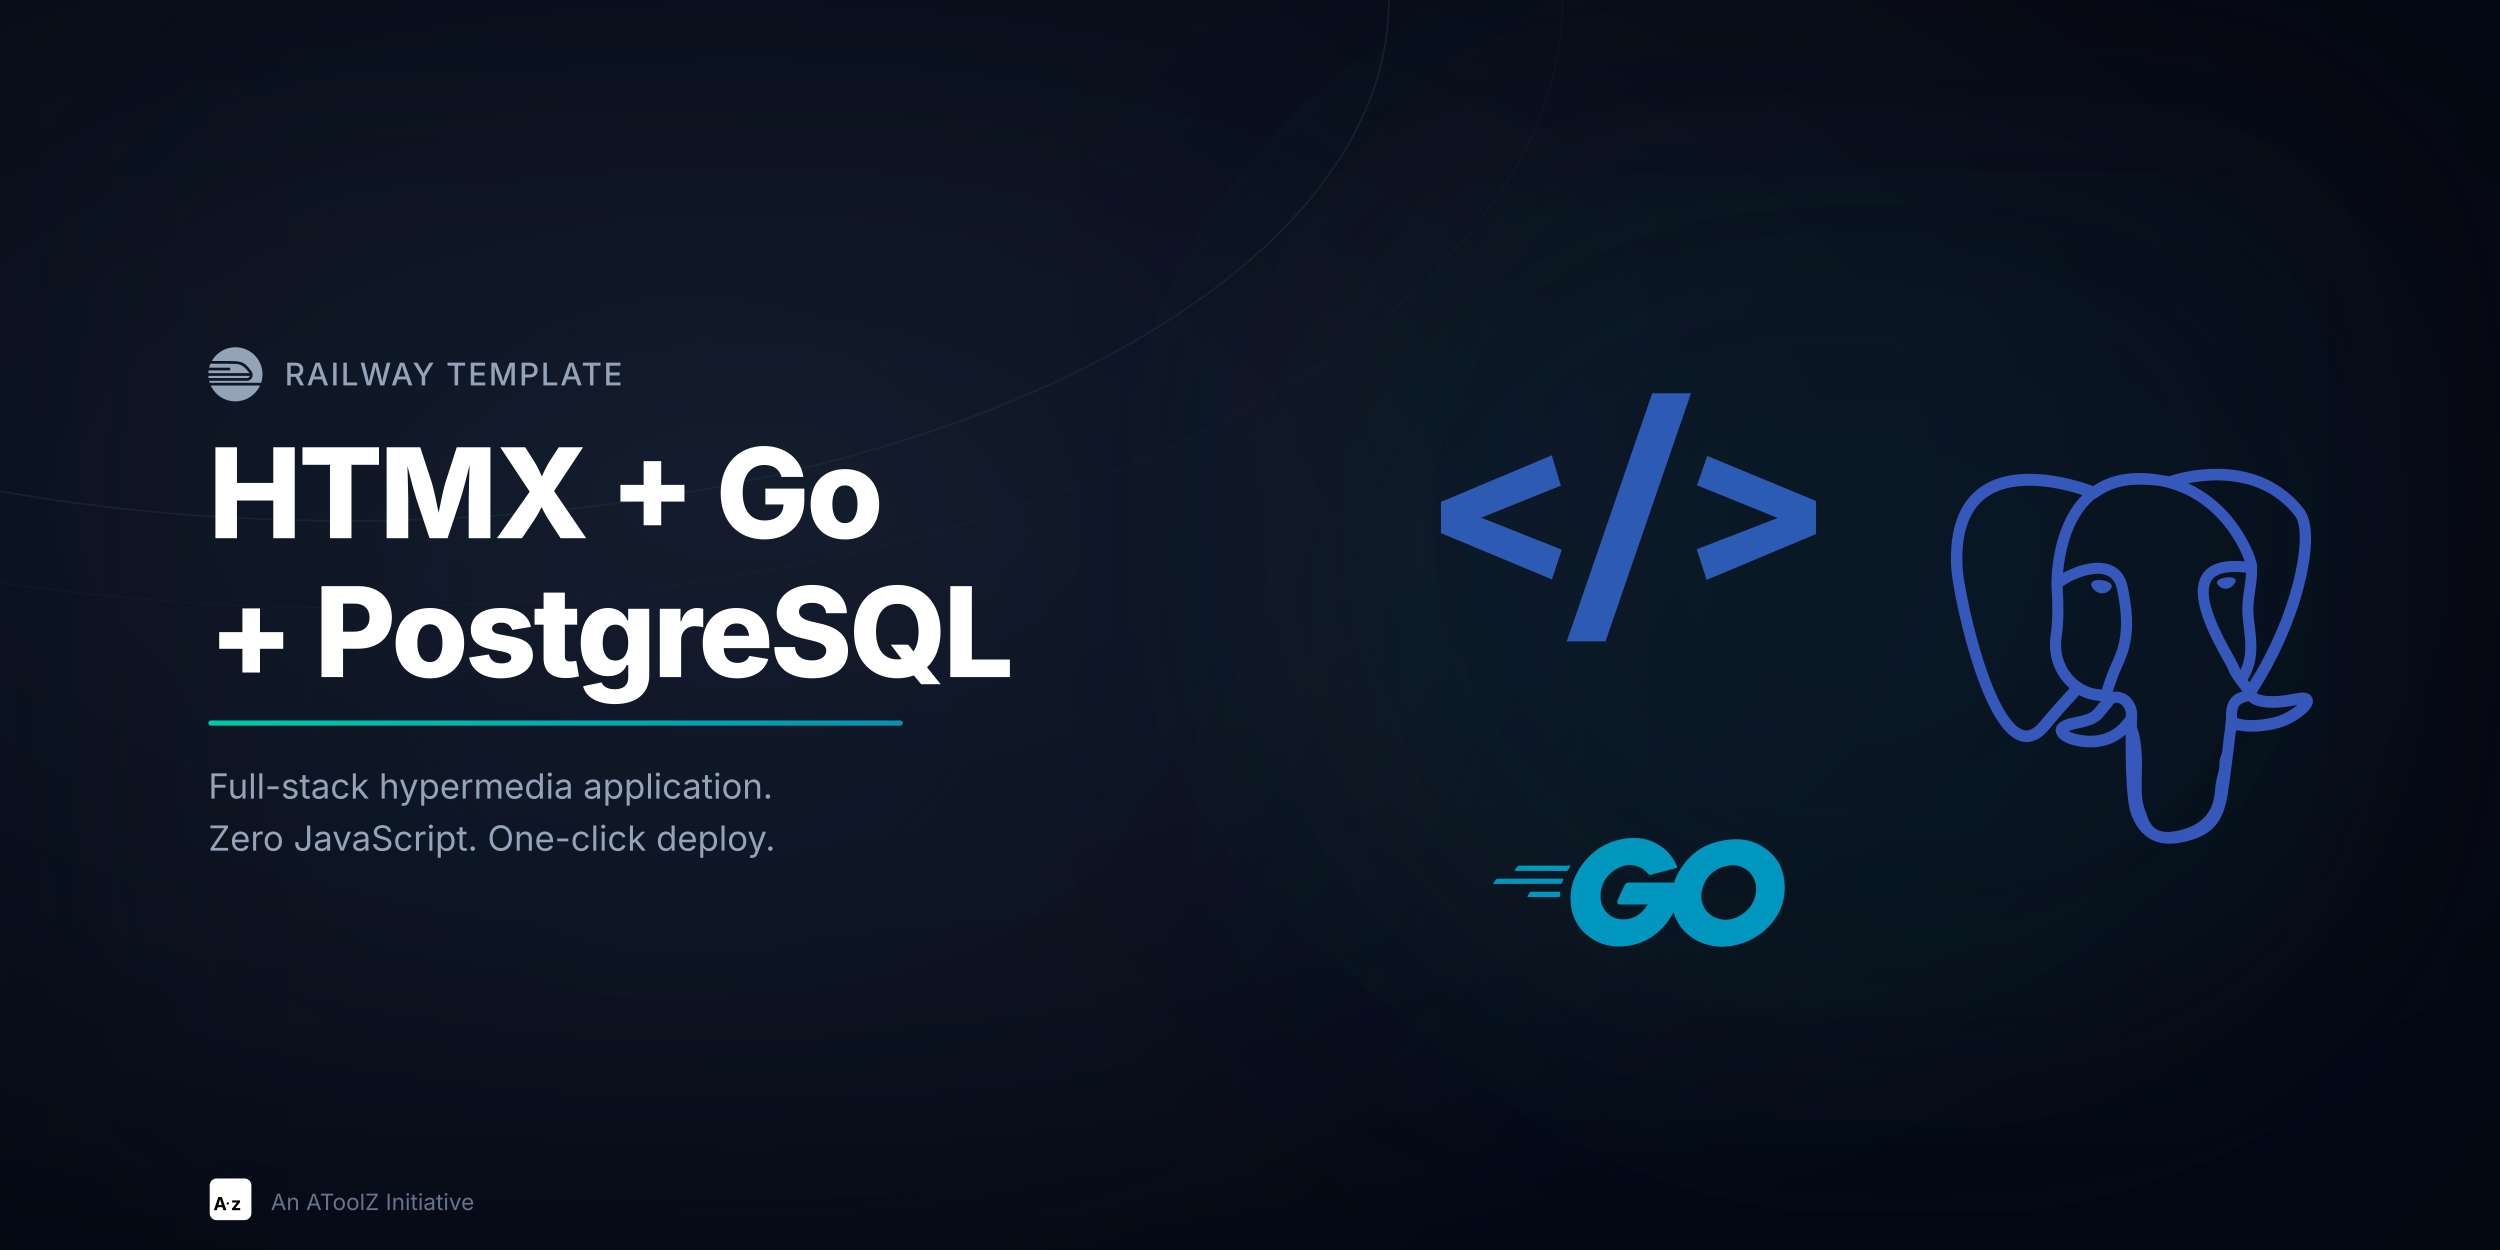
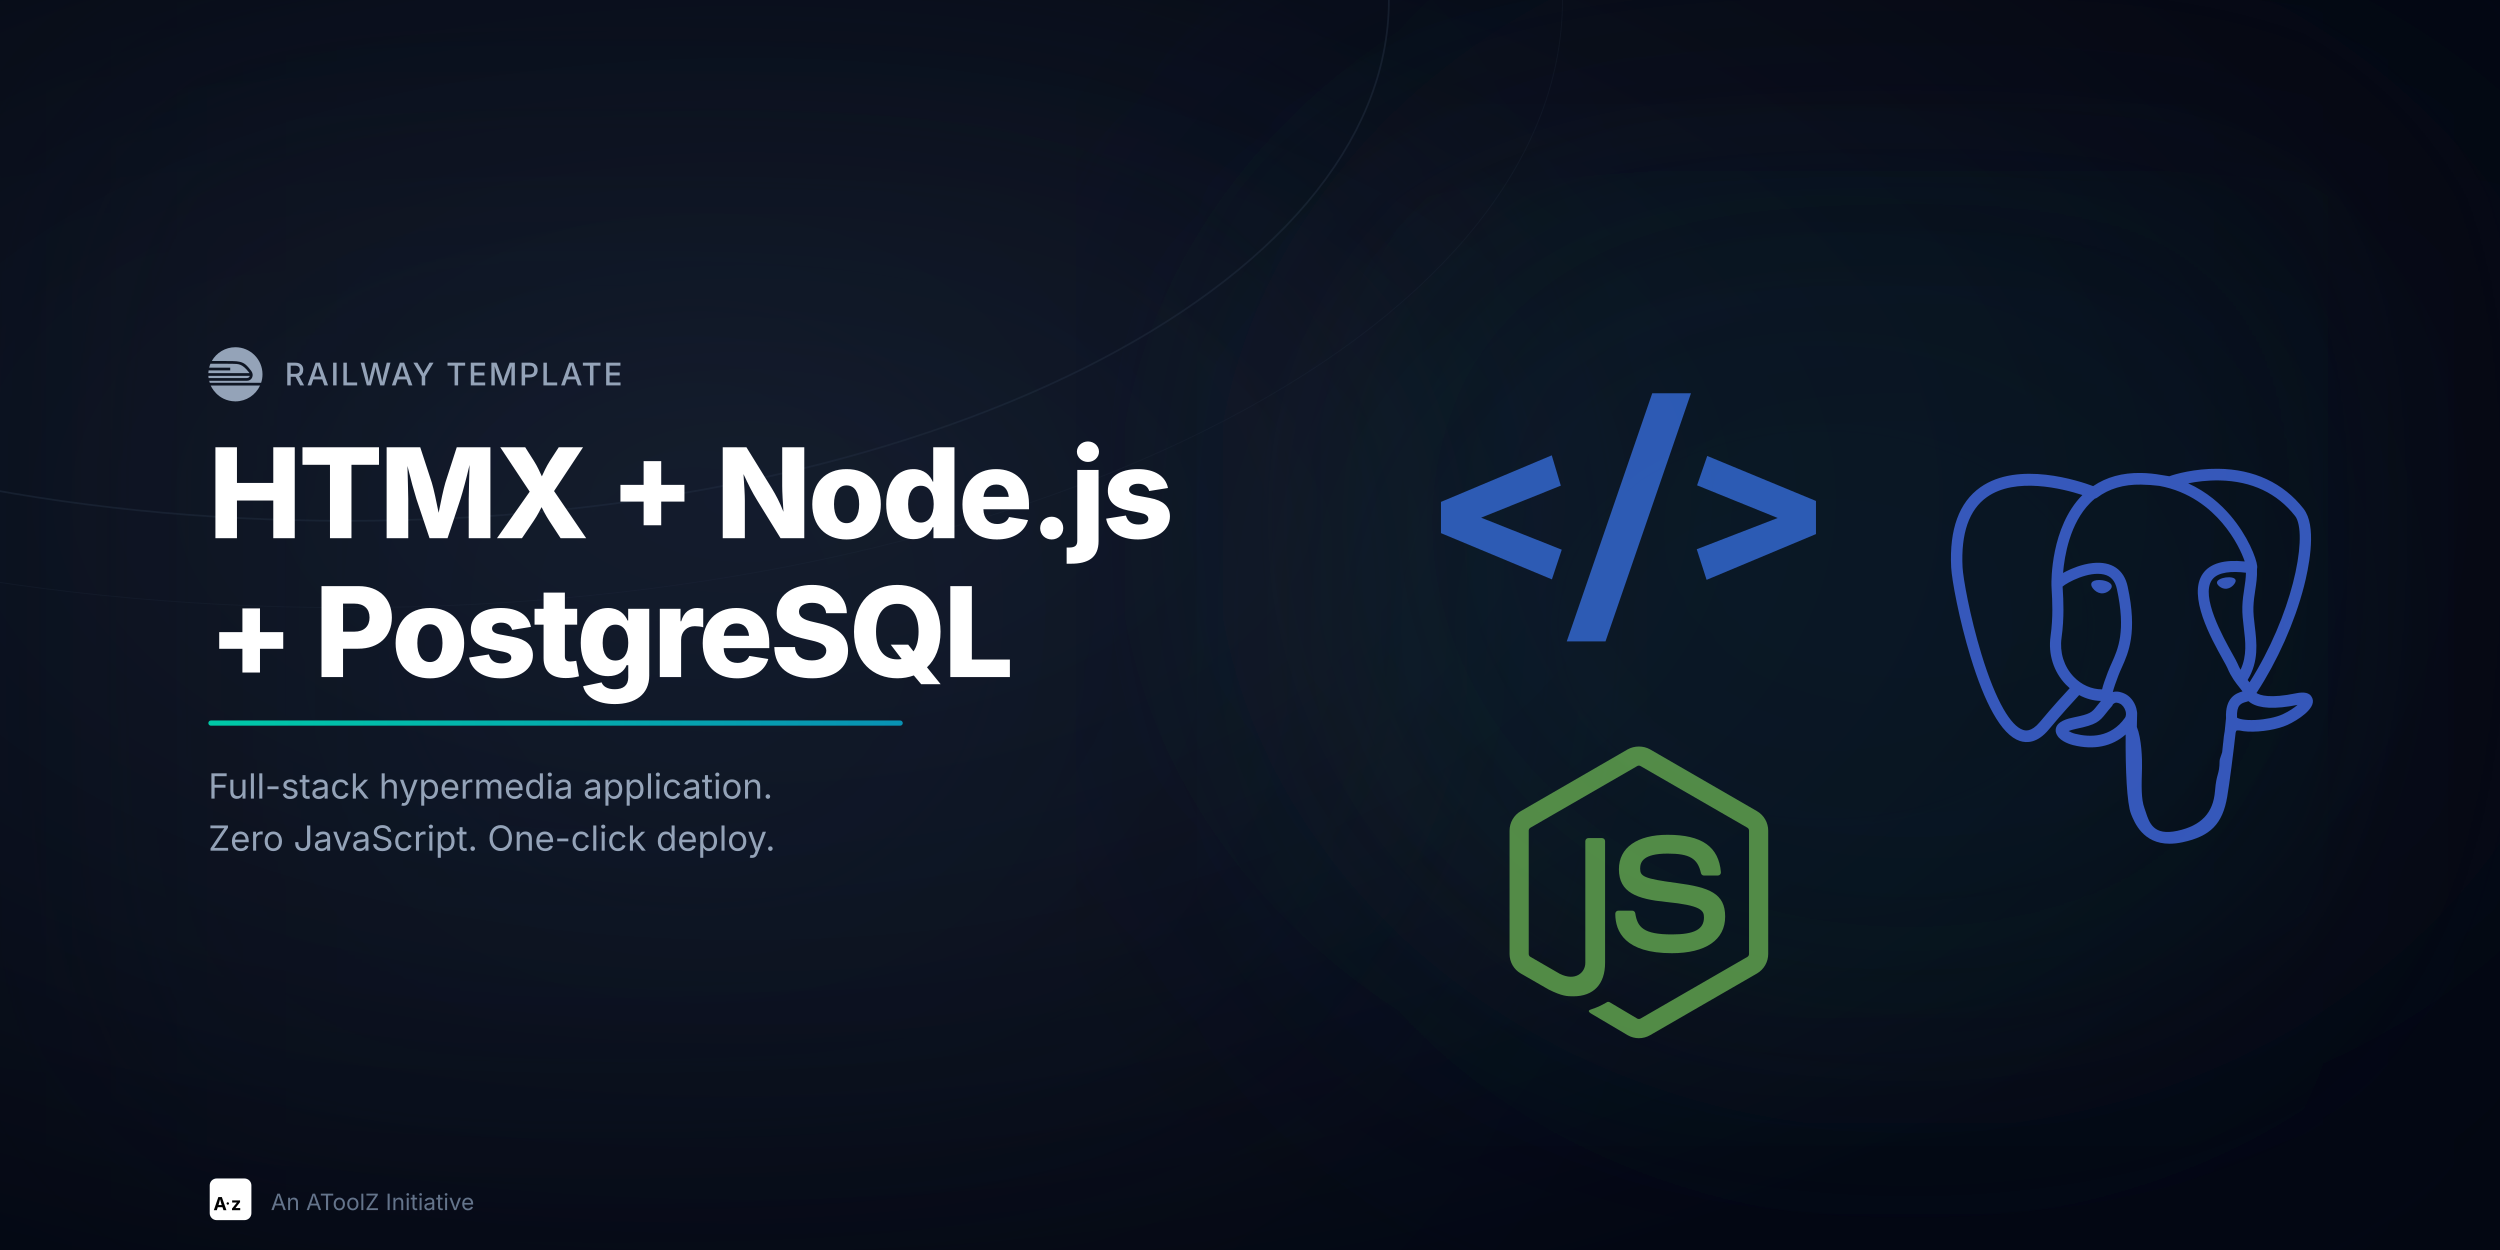
<svg xmlns="http://www.w3.org/2000/svg" viewBox="0 0 1440 720" width="1440" height="720">
  <defs>
    <linearGradient id="accent" x1="0%" y1="0%" x2="100%" y2="0%">
      <stop offset="0%" style="stop-color:#00c9a7" />
      <stop offset="100%" style="stop-color:#0891b2" />
    </linearGradient>
    <filter id="glow">
      <feGaussianBlur in="SourceGraphic" stdDeviation="80" />
    </filter>
    <filter id="glow-soft">
      <feGaussianBlur in="SourceGraphic" stdDeviation="120" />
    </filter>
    <radialGradient id="bg-radial" cx="30%" cy="40%" r="70%">
      <stop offset="0%" style="stop-color:#111827" />
      <stop offset="100%" style="stop-color:#030712" />
    </radialGradient>
  </defs>
  <rect width="1440" height="720" fill="url(#bg-radial)" />
  <ellipse cx="350" cy="350" rx="500" ry="400" fill="#1e293b" opacity="0.15" filter="url(#glow-soft)" />
  <ellipse cx="1100" cy="300" rx="400" ry="350" fill="#0f172a" opacity="0.3" filter="url(#glow-soft)" />
  <ellipse cx="200" cy="0" rx="600" ry="300" fill="none" stroke="#1e293b" stroke-width="1" opacity="0.6" />
  <ellipse cx="200" cy="0" rx="700" ry="350" fill="none" stroke="#1e293b" stroke-width="0.5" opacity="0.3" />
  <ellipse cx="1050" cy="360" rx="300" ry="250" fill="#00c9a7" opacity="0.04" filter="url(#glow)" />
  <ellipse cx="400" cy="350" rx="200" ry="200" fill="#3366CC" opacity="0.02" filter="url(#glow)" />
  <g transform="translate(120, 200)">
    <g transform="scale(1.3)" fill="#94a3b8">
      <path d="M.113 10.27A13.026 13.026 0 000 11.48h18.23c-.064-.125-.15-.237-.235-.347-3.117-4.027-4.793-3.677-7.19-3.78-.8-.034-1.34-.048-4.524-.048-1.704 0-3.555.005-5.358.01-.234.63-.459 1.24-.567 1.737h9.342v1.216H.113v.002zm18.26 2.426H.009c.02.326.05.645.094.961h16.955c.754 0 1.179-.429 1.315-.96zm-17.318 4.28s2.81 6.902 10.93 7.024c4.855 0 9.027-2.883 10.92-7.024H1.056zM11.988 0C7.5 0 3.593 2.466 1.531 6.108l4.75-.005v-.002c3.71 0 3.849.016 4.573.047l.448.016c1.563.052 3.485.22 4.996 1.364.82.621 2.007 1.99 2.712 2.965.654.902.842 1.94.396 2.934-.408.914-1.289 1.458-2.353 1.458H.391s.099.42.249.886h22.748A12.026 12.026 0 0024 12.005C24 5.377 18.621 0 11.988 0z" />
    </g>
    <text x="44" y="22" font-family="'Inter', 'Segoe UI', system-ui, sans-serif" font-size="18" fill="#94a3b8" font-weight="500" letter-spacing="1">RAILWAY TEMPLATE</text>
  </g>
-   <text x="120" y="310" font-family="'Inter', 'Segoe UI', system-ui, sans-serif" font-size="72" font-weight="800" fill="#ffffff" letter-spacing="-2">HTMX + Go</text>
+   <text x="120" y="310" font-family="'Inter', 'Segoe UI', system-ui, sans-serif" font-size="72" font-weight="800" fill="#ffffff" letter-spacing="-2">HTMX + Node.js</text>
  <text x="120" y="390" font-family="'Inter', 'Segoe UI', system-ui, sans-serif" font-size="72" font-weight="800" fill="#ffffff" letter-spacing="-2">+ PostgreSQL</text>
  <rect x="120" y="415" width="400" height="3" rx="1.5" fill="url(#accent)" />
  <text x="120" y="460" font-family="'Inter', 'Segoe UI', system-ui, sans-serif" font-size="20" fill="#94a3b8" font-weight="400">Full-stack hypermedia application.</text>
  <text x="120" y="490" font-family="'Inter', 'Segoe UI', system-ui, sans-serif" font-size="20" fill="#94a3b8" font-weight="400">Zero JavaScript. One-click deploy.</text>
  <g transform="translate(830, 190)">
    <g transform="scale(9)" fill="#3366CC" opacity="0.85">
      <path d="M0 13.01v-2l7.09-2.98.58 1.94-5.1 2.05 5.16 2.05-.63 1.9Zm16.37 1.03 5.18-2-5.16-2.09.65-1.88L24 10.95v2.12L17 16zm-2.85-9.98H16l-5.47 15.88H8.05Z" />
    </g>
  </g>
  <g transform="translate(860, 430)">
-     <g transform="scale(7)" fill="#00ADD8" opacity="0.85">
-       <path d="M1.811 10.231c-.047 0-.058-.023-.035-.059l.246-.315c.023-.035.081-.058.128-.058h4.172c.046 0 .058.035.035.07l-.199.303c-.023.036-.082.07-.117.07zM.047 11.306c-.047 0-.059-.023-.035-.058l.245-.316c.023-.035.082-.058.129-.058h5.328c.047 0 .07.035.058.07l-.093.28c-.012.047-.058.07-.105.07zm2.828 1.075c-.047 0-.059-.035-.035-.07l.163-.292c.023-.035.07-.07.117-.07h2.337c.047 0 .07.035.07.082l-.023.28c0 .047-.047.082-.082.082zm12.129-2.36c-.736.187-1.239.327-1.963.514-.176.046-.187.058-.34-.117-.174-.199-.303-.327-.548-.444-.737-.362-1.45-.257-2.115.175-.795.514-1.204 1.274-1.192 2.22.011.935.654 1.706 1.577 1.835.795.105 1.46-.175 1.987-.77.105-.13.198-.27.315-.434H10.47c-.245 0-.304-.152-.222-.35.152-.362.432-.97.596-1.274a.315.315 0 01.292-.187h4.253c-.023.316-.023.631-.07.947a4.983 4.983 0 01-.958 2.29c-.841 1.11-1.94 1.8-3.33 1.986-1.145.152-2.209-.07-3.143-.77-.865-.655-1.356-1.52-1.484-2.595-.152-1.274.222-2.419.993-3.424.83-1.086 1.928-1.776 3.272-2.02 1.098-.2 2.15-.07 3.096.571.62.41 1.063.97 1.356 1.648.07.105.023.164-.117.2m3.868 6.461c-1.064-.024-2.034-.328-2.852-1.029a3.665 3.665 0 01-1.262-2.255c-.21-1.32.152-2.489.947-3.529.853-1.122 1.881-1.706 3.272-1.95 1.192-.21 2.314-.095 3.33.595.923.63 1.496 1.484 1.648 2.605.198 1.578-.257 2.863-1.344 3.962-.771.783-1.718 1.273-2.805 1.495-.315.06-.63.07-.934.106zm2.78-4.72c-.011-.153-.011-.27-.034-.387-.21-1.157-1.274-1.81-2.384-1.554-1.087.245-1.788.935-2.045 2.033-.21.912.234 1.835 1.075 2.21.643.28 1.285.244 1.905-.07.923-.48 1.425-1.228 1.484-2.233z" />
+     <g transform="scale(7)" fill="#5FA04E" opacity="0.85">
+       <path d="M11.998,24c-0.321,0-0.641-0.084-0.922-0.247l-2.936-1.737c-0.438-0.245-0.224-0.332-0.08-0.383 c0.585-0.203,0.703-0.25,1.328-0.604c0.065-0.037,0.151-0.023,0.218,0.017l2.256,1.339c0.082,0.045,0.197,0.045,0.272,0l8.795-5.076 c0.082-0.047,0.134-0.141,0.134-0.238V6.921c0-0.099-0.053-0.192-0.137-0.242l-8.791-5.072c-0.081-0.047-0.189-0.047-0.271,0 L3.075,6.68C2.99,6.729,2.936,6.825,2.936,6.921v10.15c0,0.097,0.054,0.189,0.139,0.235l2.409,1.392 c1.307,0.654,2.108-0.116,2.108-0.89V7.787c0-0.142,0.114-0.253,0.256-0.253h1.115c0.139,0,0.255,0.112,0.255,0.253v10.021 c0,1.745-0.95,2.745-2.604,2.745c-0.508,0-0.909,0-2.026-0.551L2.28,18.675c-0.57-0.329-0.922-0.945-0.922-1.604V6.921 c0-0.659,0.353-1.275,0.922-1.603l8.795-5.082c0.557-0.315,1.296-0.315,1.848,0l8.794,5.082c0.57,0.329,0.924,0.944,0.924,1.603 v10.15c0,0.659-0.354,1.273-0.924,1.604l-8.794,5.078C12.643,23.916,12.324,24,11.998,24z M19.099,13.993 c0-1.9-1.284-2.406-3.987-2.763c-2.731-0.361-3.009-0.548-3.009-1.187c0-0.528,0.235-1.233,2.258-1.233 c1.807,0,2.473,0.389,2.747,1.607c0.024,0.115,0.129,0.199,0.247,0.199h1.141c0.071,0,0.138-0.031,0.186-0.081 c0.048-0.054,0.074-0.123,0.067-0.196c-0.177-2.098-1.571-3.076-4.388-3.076c-2.508,0-4.004,1.058-4.004,2.833 c0,1.925,1.488,2.457,3.895,2.695c2.88,0.282,3.103,0.703,3.103,1.269c0,0.983-0.789,1.402-2.642,1.402 c-2.327,0-2.839-0.584-3.011-1.742c-0.02-0.124-0.126-0.215-0.253-0.215h-1.137c-0.141,0-0.254,0.112-0.254,0.253 c0,1.482,0.806,3.248,4.655,3.248C17.501,17.007,19.099,15.91,19.099,13.993z" />
    </g>
  </g>
  <g transform="translate(1120, 270)">
    <g transform="scale(9)" fill="#4169E1" opacity="0.8">
      <path d="M23.559 14.723a.527.527 0 0 0-.056-.119c-.139-.263-.477-.342-1.007-.232-1.653.341-2.293.131-2.526-.019 1.342-2.048 2.445-4.522 3.041-6.83.271-1.051.798-3.524.122-4.732a1.564 1.564 0 0 0-.151-.235C21.693.909 19.801.025 17.51.001c-1.495-.016-2.771.346-3.116.479a9.449 9.449 0 0 0-.516-.082 8.044 8.044 0 0 0-1.311-.128c-1.182-.018-2.204.264-3.05.841-.857-.321-4.789-1.645-7.222.079C.936 2.153.309 3.873.43 6.304c.041.818.507 3.334 1.242 5.744.46 1.506.939 2.702 1.433 3.582.553.994 1.126 1.593 1.714 1.79.447.149 1.133.144 1.858-.728.801-.964 1.59-1.826 1.945-2.207.435.235.906.362 1.39.377a.057.057 0 0 0 0.0.004 11.031 11.031 0 0 0-.247.305c-.339.43-.409.52-1.5.744-.31.064-1.134.234-1.146.811-.003.122.033.231.092.327.227.423.922.61 1.015.633 1.335.334 2.504.092 3.371-.679-.017 2.231.077 4.417.345 5.087.221.553.762 1.905 2.469 1.904.251 0 .526-.029.83-.094 1.782-.382 2.556-1.17 2.855-2.906.15-.871.402-2.875.539-4.101.017-.07.036-.121.057-.136.001-.001.07-.047.427.031a.367.367 0 0 0 .044.007l.254.022.015.001c.847.038 1.911-.143 2.531-.431.644-.299 1.806-1.032 1.595-1.67zM2.371 11.877c-.744-2.436-1.178-4.885-1.212-5.572-.109-2.171.417-3.683 1.562-4.493 1.837-1.299 4.84-.541 6.108-.13-.003.003-.007.006-.01.009-2.024 2.044-1.976 5.536-1.971 5.75-0.0.082.007.199.016.359.035.587.1 1.68-.073 2.918-.161 1.15.194 2.276.973 3.089.081.084.165.163.252.237-.347.371-1.1 1.193-1.903 2.158-.568.682-.96.552-1.089.509-.392-.131-.813-.587-1.238-1.322-.48-.839-.964-2.032-1.415-3.513zm6.007 5.087c-.171-.043-.327-.113-.432-.177.089-.039.237-.09.483-.141 1.283-.264 1.482-.451 1.914-1.0.099-.126.212-.269.367-.443a.355.355 0 0 0 .074-.13c.171-.151.272-.11.437-.042.156.065.308.26.369.475.029.102.062.294-.045.444-.904 1.266-2.222 1.249-3.168 1.013zm2.094-3.988-.052.141c-.133.357-.257.688-.333 1.003-.667-.002-1.317-.287-1.81-.802-.628-.655-.913-1.566-.782-2.5.183-1.308.115-2.447.079-3.059-.005-.086-.009-.161-.012-.22.296-.262 1.666-.996 2.643-.772.446.102.718.406.831.928.585 2.704.077 3.831-.33 4.736-.084.187-.163.363-.231.545zm7.364 4.572c-.017.177-.036.376-.062.596l-.146.438a.355.355 0 0 0-.018.108c-.006.475-.054.649-.115.869-.063.229-.135.489-.179 1.058-.11 1.414-.878 2.227-2.417 2.557-1.516.325-1.784-.497-2.021-1.222a6.582 6.582 0 0 0-.077-.227c-.215-.586-.191-1.412-.157-2.555.017-.561-.025-1.901-.33-2.646.004-.293.011-.591.019-.892a.353.353 0 0 0-.015-.113 1.493 1.493 0 0 0-.044-.208c-.123-.428-.421-.787-.78-.935-.142-.059-.404-.167-.718-.087.067-.276.183-.588.309-.925l.053-.142c.059-.16.134-.326.213-.501.426-.948 1.011-2.245.377-5.177-.237-1.098-1.03-1.634-2.232-1.51-.721.075-1.38.365-1.709.532a5.672 5.672 0 0 0-.196.104c.092-1.106.439-3.174 1.736-4.482a4.031 4.031 0 0 1 .303-.276.353.353 0 0 0 .145-.064c.752-.571 1.694-.851 2.802-.833.409.007.802.034 1.174.081 1.939.354 3.244 1.447 4.036 2.383.814.962 1.255 1.931 1.431 2.454-1.323-.135-2.223.127-2.68.779-.993 1.419.543 4.173 1.281 5.496.135.243.252.452.289.541.24.583.551.971.779 1.255.07.087.137.171.189.245-.401.116-1.121.383-1.055 1.717-.012.156-.042.447-.083.815-.046.208-.07.46-.099.766zm.89-1.621c-.041-.832.269-.918.597-1.01a2.857 2.857 0 0 0 .135-.041 1.202 1.202 0 0 0 .134.103c.57.377 1.582.421 3.007.134-.202.177-.519.399-.953.601-.41.19-1.096.333-1.747.364-.72.034-1.086-.081-1.172-.151zm.57-9.271c-.006.351-.054.669-.105 1.002-.055.358-.112.727-.126 1.176-.014.437.04.891.093 1.33.107.887.216 1.8-.207 2.701a3.527 3.527 0 0 1-.188-.386c-.053-.128-.167-.333-.325-.616-.616-1.104-2.057-3.69-1.319-4.745.38-.543 1.341-.566 2.178-.463zm.228 7.014a12.376 12.376 0 0 0-.085-.107l-.035-.044c.726-1.2.584-2.386.458-3.438-.052-.432-.101-.84-.088-1.223.013-.406.067-.754.118-1.091.064-.415.129-.844.111-1.351.013-.053.019-.116.012-.19-.046-.485-.6-1.938-1.729-3.253-.608-.707-1.49-1.497-2.689-2.039.525-.107 1.233-.203 2.024-.186 2.051.046 3.675.814 4.824 2.282a.908.908 0 0 1 .067.1c.723 1.356-.276 6.275-2.987 10.54zm-8.817-6.116c-.025.179-.309.422-.621.422a.582.582 0 0 1-.081-.006c-.187-.026-.377-.144-.506-.316-.046-.06-.12-.178-.105-.284.005-.04.026-.099.092-.149.118-.089.352-.123.61-.087.316.044.643.194.611.419zm7.931-.411c.011.079-.049.201-.153.31-.068.072-.212.196-.408.223a.546.546 0 0 1-.075.005c-.293 0-.541-.234-.561-.372-.024-.176.264-.311.561-.352.297-.041.611.009.636.185z" />
    </g>
  </g>
  <g transform="translate(120, 678)">
    <g transform="scale(0.2)">
      <rect x="4" y="4" width="120" height="120" rx="20" ry="20" fill="#ffffff" />
      <text x="34" y="76" font-family="Inter, Helvetica, Arial, sans-serif" font-weight="700" font-size="52" fill="#000000" text-anchor="middle" dominant-baseline="middle">A</text>
      <circle cx="56" cy="76" r="3.5" fill="#000000" />
      <text x="80" y="76" font-family="Inter, Helvetica, Arial, sans-serif" font-weight="700" font-size="52" fill="#000000" text-anchor="middle" dominant-baseline="middle">z</text>
    </g>
    <text x="36" y="19" font-family="'Inter', 'Segoe UI', system-ui, sans-serif" font-size="13" fill="#64748b">An AToolZ Initiative</text>
  </g>
</svg>
